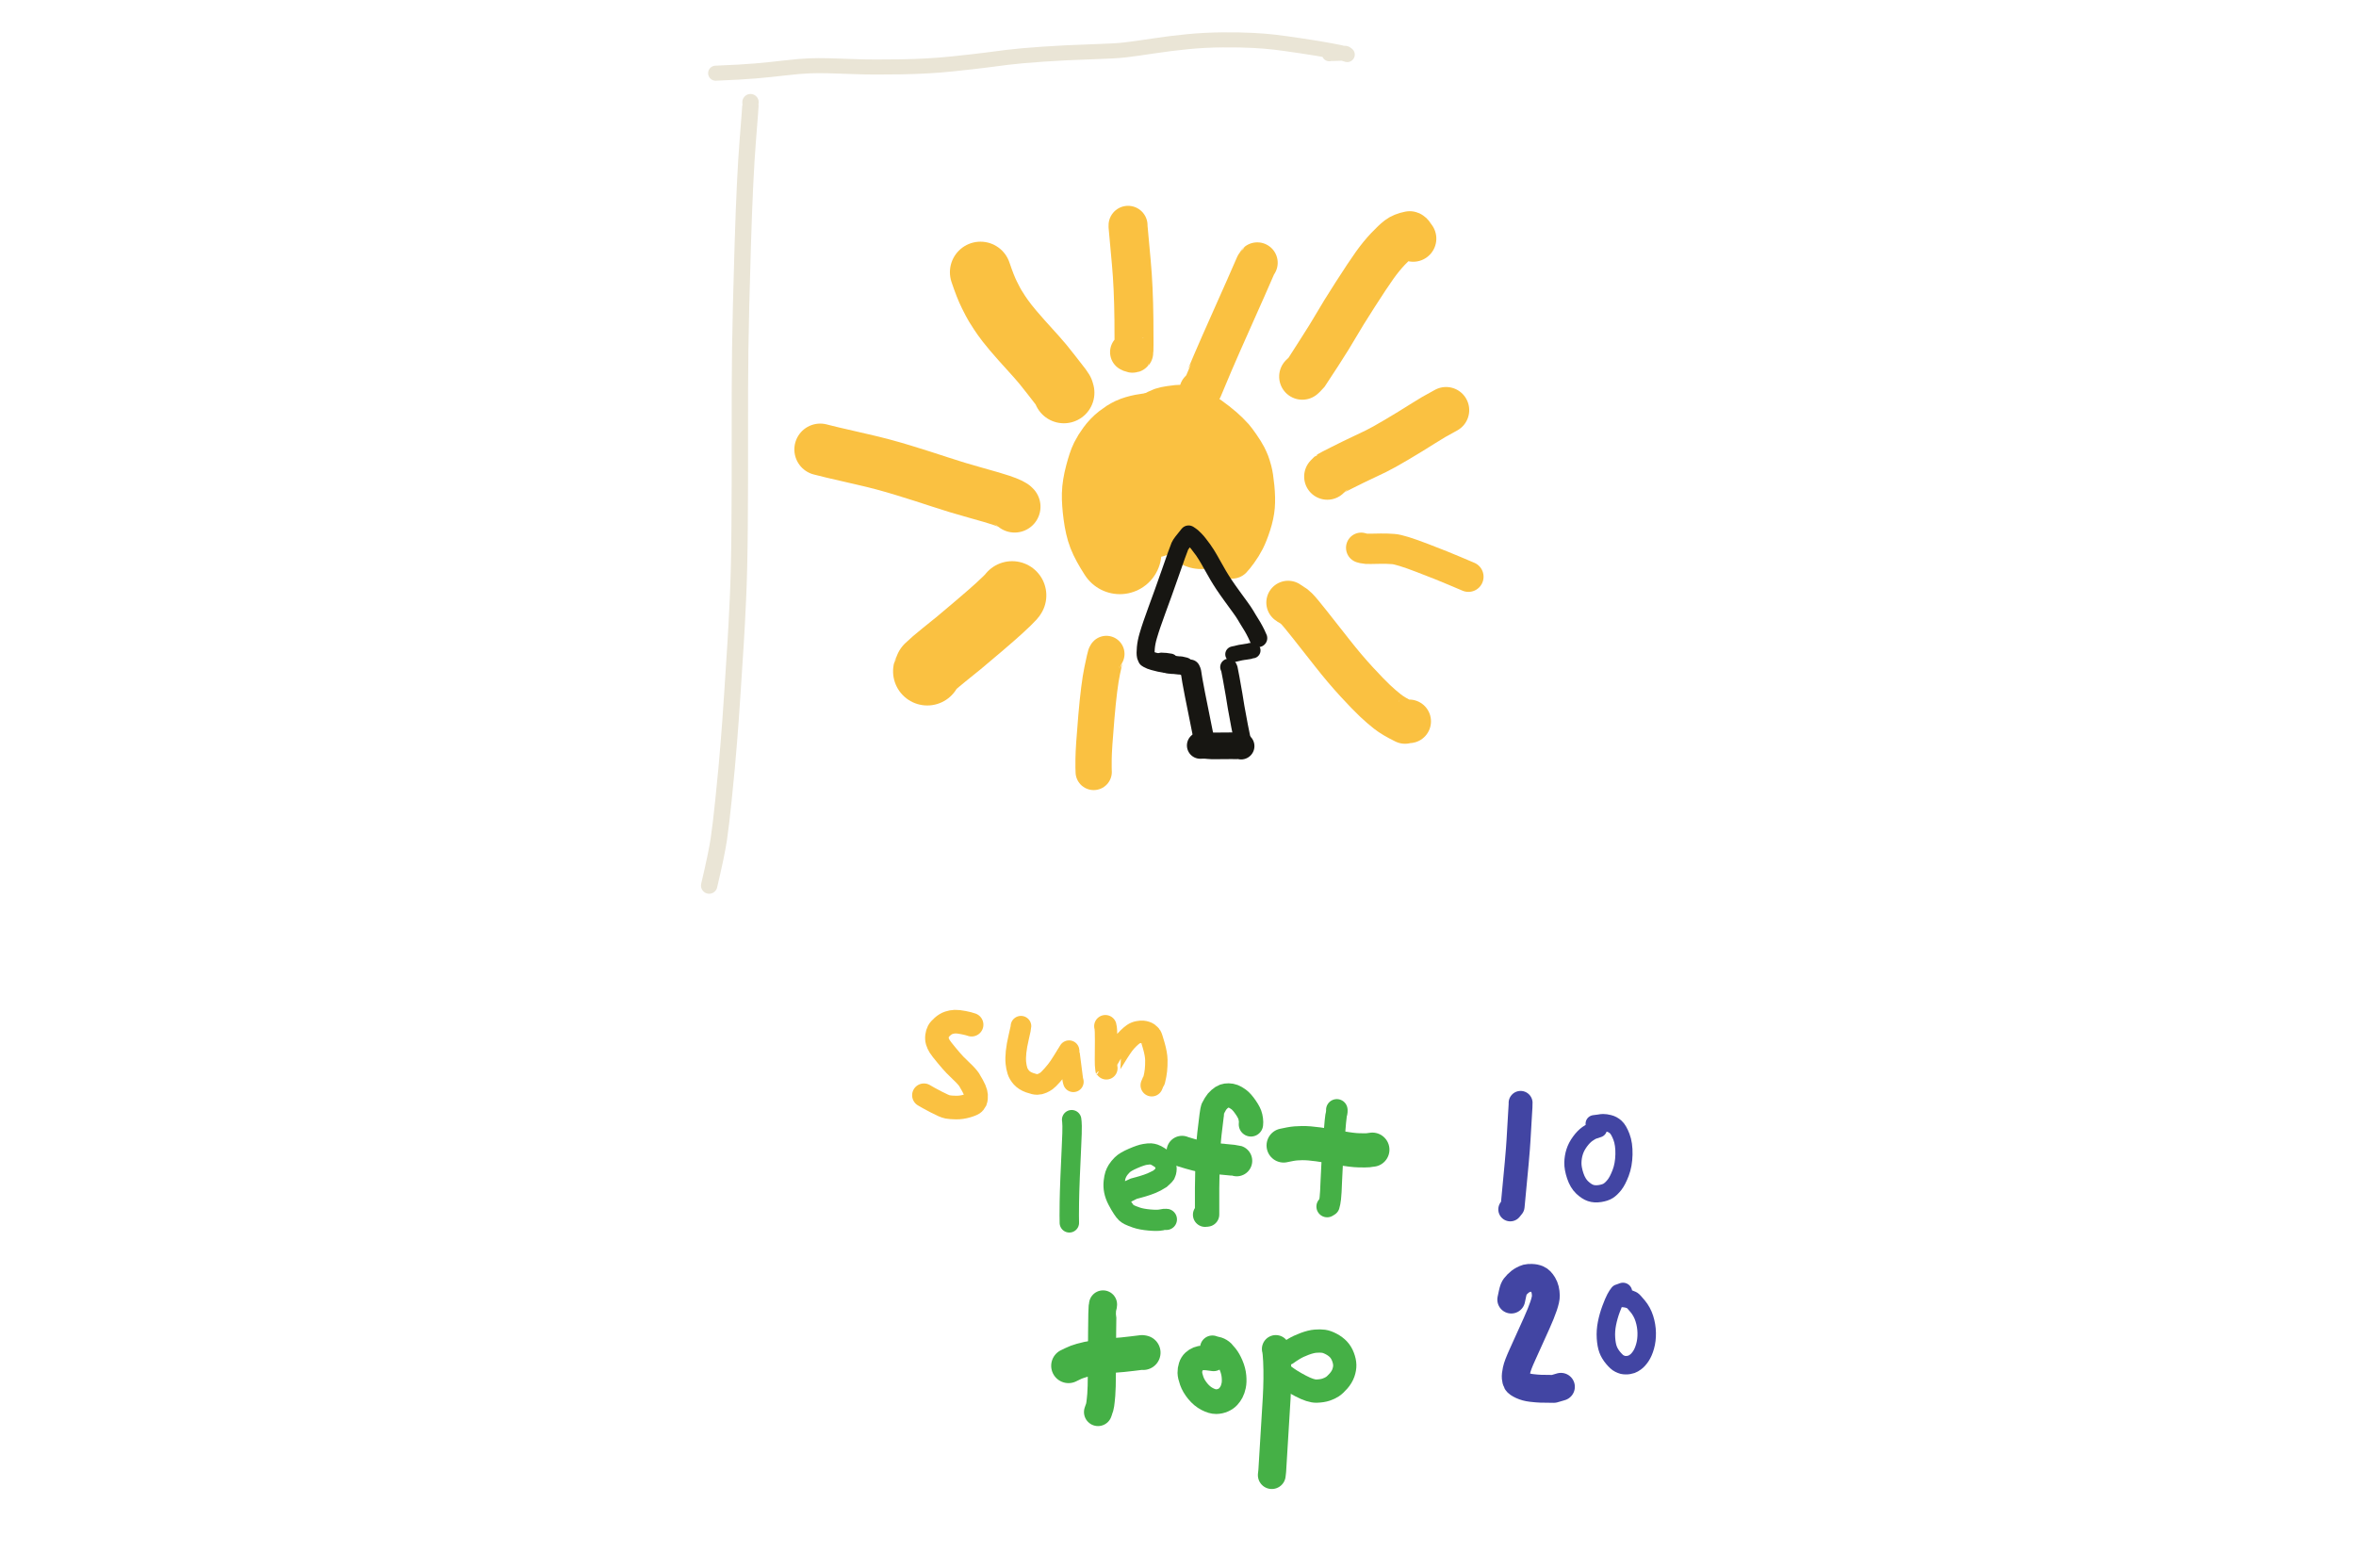
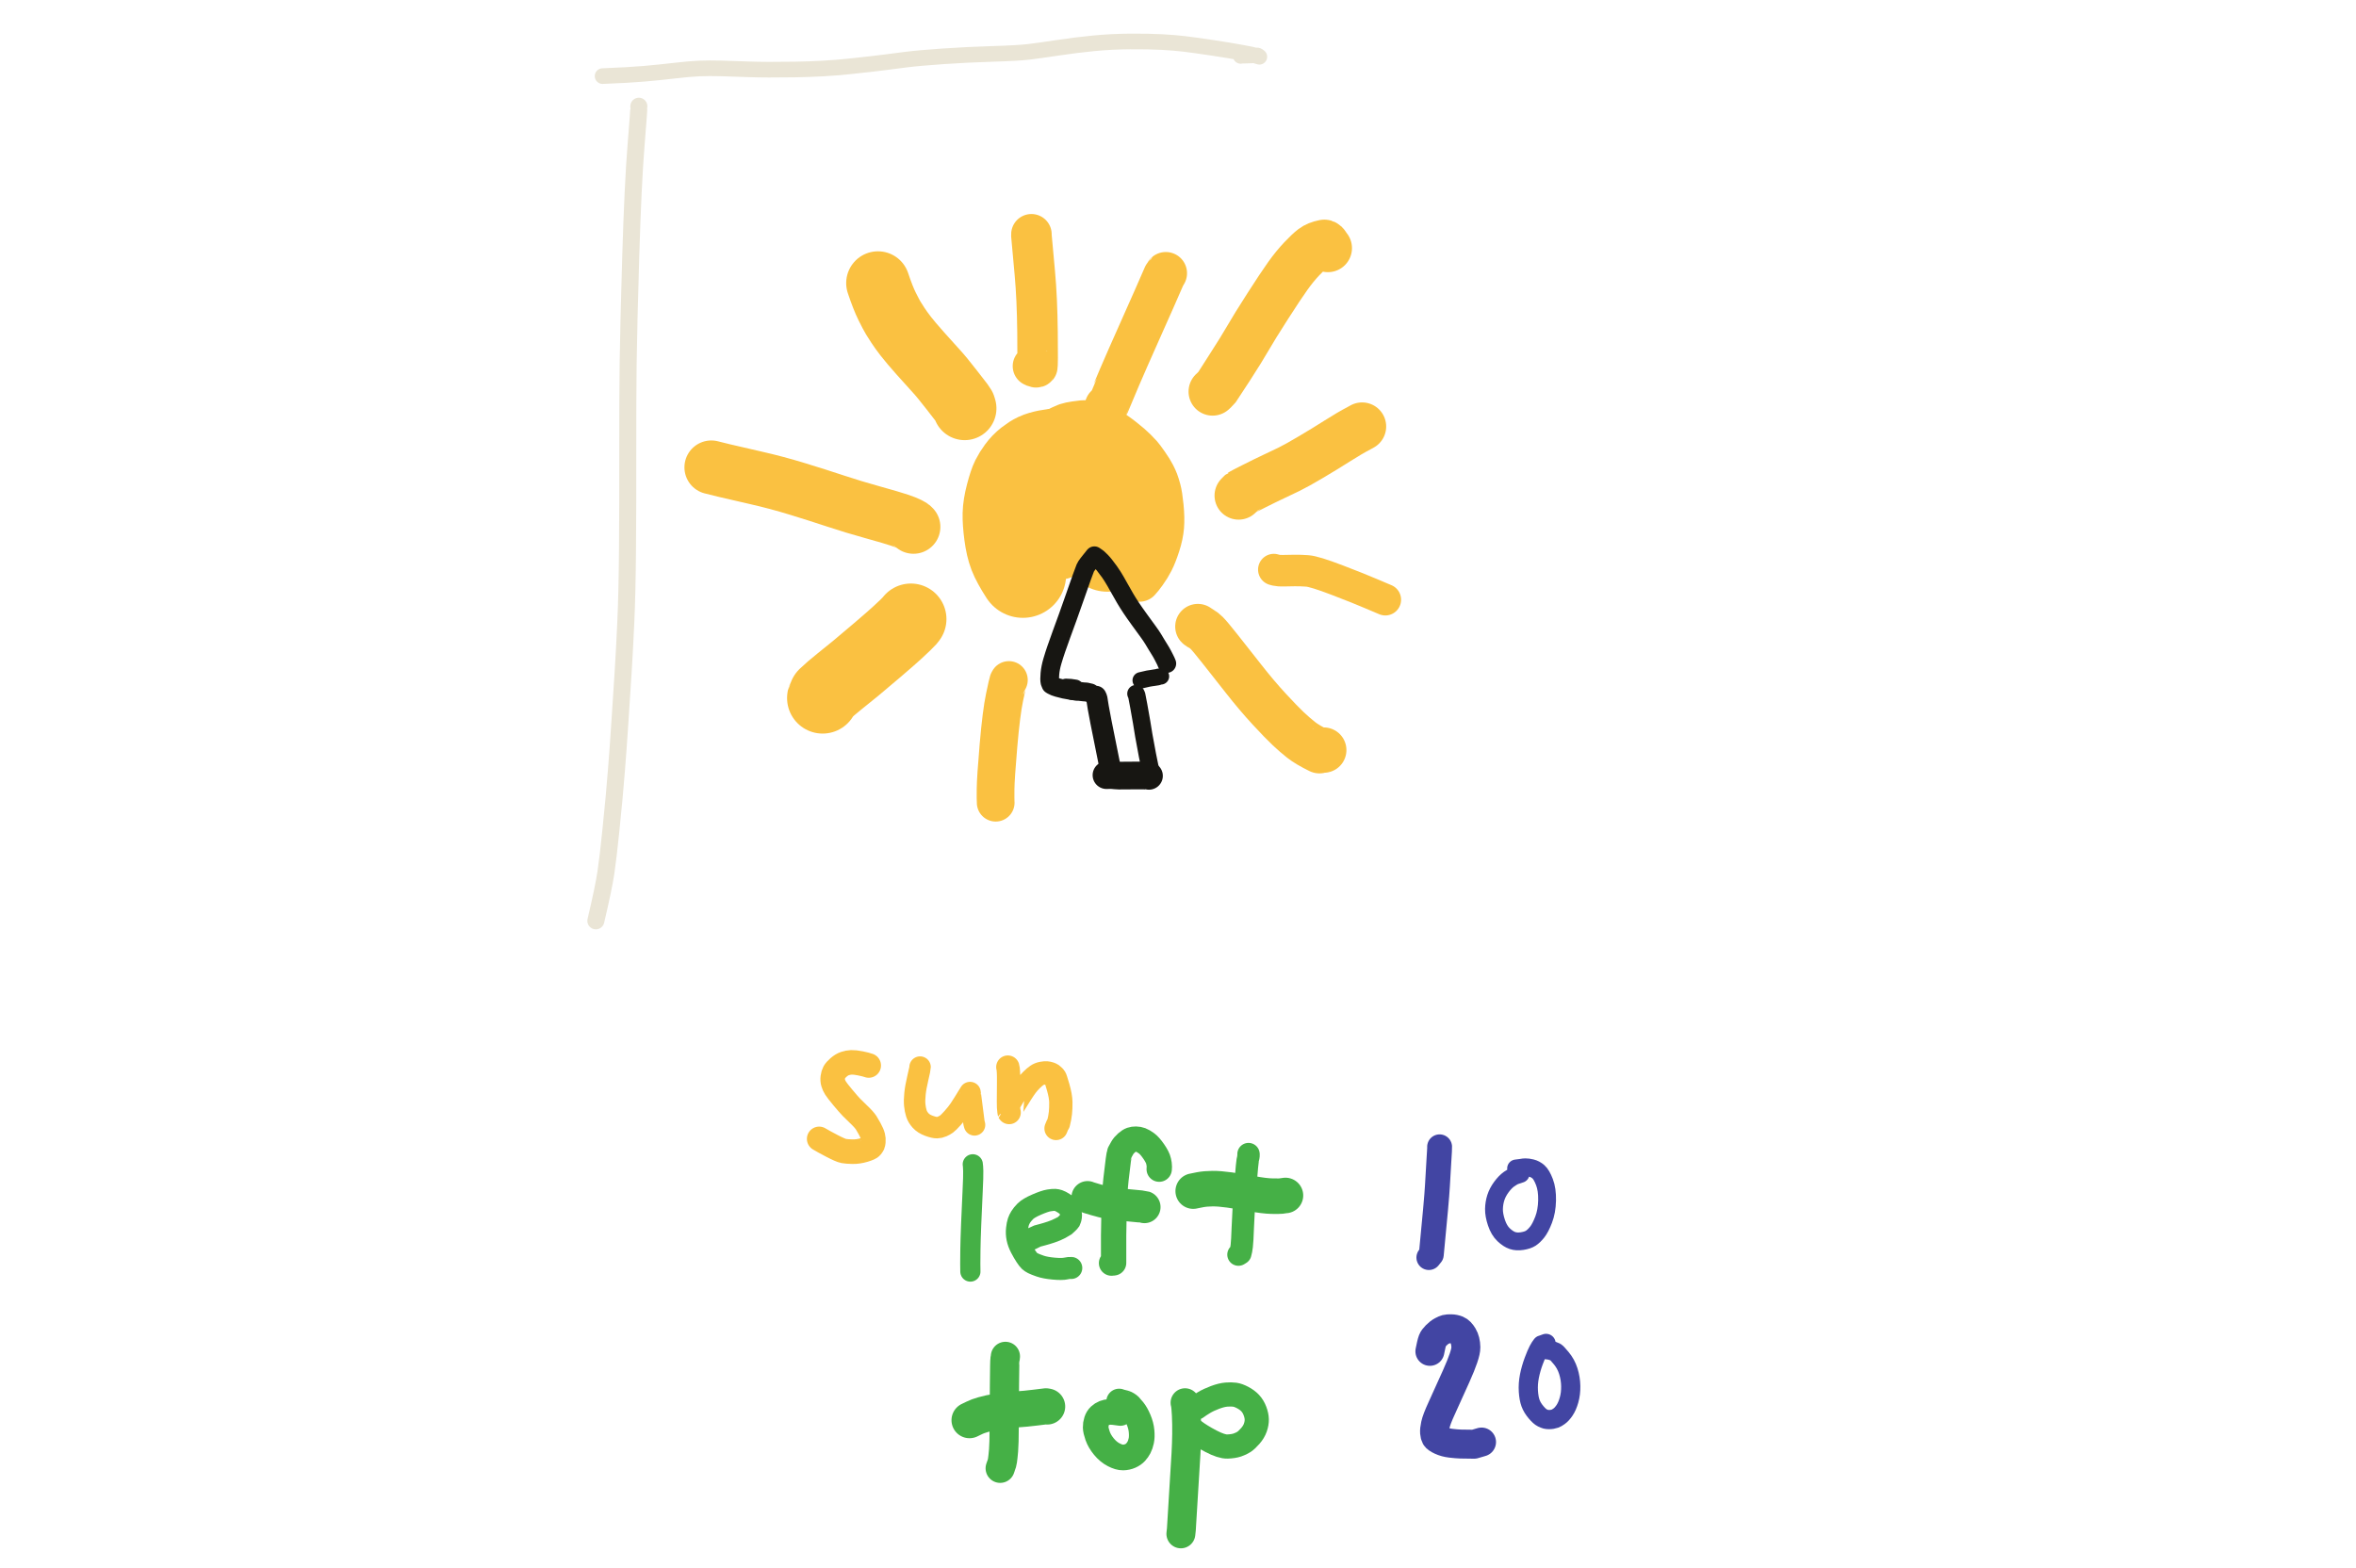
- <svg xmlns="http://www.w3.org/2000/svg" width="4.497in" height="2.993in" version="1.1" viewBox="238.106 92.679 449.572 623.902">
-   <g id="Pen" opacity="1.000" transform="matrix(0, 1, -1, 0, 856.9725, -68.8105)">
+ <svg xmlns="http://www.w3.org/2000/svg" width="4.497in" height="2.993in" version="1.1" viewBox="238.106 92.679 600 600">
+   <g id="Pen" opacity="1.000" transform="matrix(0, 1, -1, 0, 895.9725, -68.8105)">
    <path id="STROKE_a24b28a5-c39b-4cc0-9814-117aecf764c4" opacity="1.000" fill="none" stroke="#fac141" stroke-width="15.952" stroke-opacity="1.000" stroke-linecap="round" stroke-linejoin="round" d="M 329.869 410.047 Q 329.140 409.314 328.312 408.177 Q 327.483 407.039 327.136 406.657 Q 326.790 406.276 326.405 405.787 Q 326.020 405.299 325.612 404.599 Q 325.204 403.898 324.631 402.667 Q 324.057 401.435 323.896 400.989 Q 323.736 400.544 323.590 400.173 Q 323.444 399.803 322.991 397.089 Q 322.539 394.376 322.634 392.624 Q 322.729 390.871 323.479 388.675 Q 324.230 386.479 325.596 384.091 Q 326.962 381.702 329.366 378.659 Q 331.769 375.617 333.304 374.097 Q 334.839 372.578 335.627 371.873 Q 336.416 371.168 338.926 369.424 Q 341.435 367.680 342.996 366.889 Q 344.556 366.099 345.660 365.679 Q 346.765 365.259 348.851 364.690 Q 350.936 364.122 355.351 363.686 Q 359.766 363.250 363.032 363.521 Q 366.297 363.792 370.117 365.029 Q 373.937 366.266 376.292 367.470 Q 378.648 368.673 380.808 370.248 Q 382.969 371.823 383.780 372.618 " />
    <path id="STROKE_8f721662-a53f-4a92-9542-7a371348ba2c" opacity="1.000" fill="none" stroke="#fac141" stroke-width="33.107" stroke-opacity="1.000" stroke-linecap="round" stroke-linejoin="round" d="M 381.367 417.218 Q 376.655 420.259 373.664 421.418 Q 370.673 422.578 365.984 423.188 Q 361.295 423.799 358.189 423.731 Q 355.083 423.663 350.858 422.544 Q 346.633 421.425 344.940 420.574 Q 343.247 419.723 341.387 418.360 Q 339.526 416.997 338.147 415.242 Q 336.768 413.487 336.054 411.967 Q 335.340 410.448 334.825 407.840 Q 334.310 405.232 334.316 403.495 Q 334.323 401.757 334.571 399.851 Q 334.819 397.945 335.626 395.736 Q 336.433 393.527 337.816 391.464 Q 339.198 389.401 340.328 388.191 Q 341.459 386.980 342.991 385.777 Q 344.523 384.574 346.342 383.592 Q 348.162 382.610 348.759 382.363 Q 349.356 382.115 352.184 381.223 Q 355.011 380.331 357.422 380.032 Q 359.833 379.733 361.293 379.850 Q 362.753 379.967 364.308 380.481 Q 365.862 380.994 367.166 381.715 Q 368.471 382.436 369.513 383.251 Q 370.554 384.066 371.365 384.956 " />
    <path id="STROKE_e58052d7-1b25-4c63-ae49-b1dfc3bea57d" opacity="1.000" fill="none" stroke="#fac141" stroke-width="22.897" stroke-opacity="1.000" stroke-linecap="round" stroke-linejoin="round" d="M 371.775 402.906 Q 371.185 403.175 370.123 403.444 Q 369.061 403.714 367.097 403.712 Q 365.132 403.709 364.103 403.552 Q 363.074 403.394 361.660 402.724 Q 360.246 402.053 359.669 401.541 Q 359.093 401.028 358.747 400.409 Q 358.402 399.790 358.392 399.764 Q 358.382 399.737 358.699 397.402 Q 358.715 396.976 360.059 396.554 Q 361.402 396.132 362.668 396.089 Q 363.934 396.047 364.761 396.047 " />
    <path id="STROKE_cdddf332-9191-4ba4-bd11-1244ddad9a36" opacity="1.000" fill="none" stroke="#171612" stroke-width="6.442" stroke-opacity="1.000" stroke-linecap="round" stroke-linejoin="round" d="M 424.771 397.185 Q 424.424 398.986 424.415 400.688 " />
    <path id="STROKE_11272c53-d61f-4027-8d53-7ccc10dc1461" opacity="1.000" fill="none" stroke="#171612" stroke-width="5.071" stroke-opacity="1.000" stroke-linecap="round" stroke-linejoin="round" d="M 425.479 401.422 L 425.232 400.770 L 424.939 400.531 Q 424.935 400.600 425.045 400.549 Q 425.154 400.498 424.957 399.766 " />
    <path id="STROKE_13456345-db92-45d3-8ee0-d282679efaa5" opacity="1.000" fill="none" stroke="#171612" stroke-width="7.153" stroke-opacity="1.000" stroke-linecap="round" stroke-linejoin="round" d="M 425.830 398.184 Q 425.490 400.318 425.254 401.384 Q 425.017 402.451 424.633 403.820 Q 424.248 405.189 423.807 405.938 L 423.471 406.484 L 422.528 406.864 Q 421.548 407.090 419.270 406.879 Q 416.993 406.669 414.481 405.926 Q 411.970 405.184 409.908 404.469 Q 407.847 403.755 404.196 402.438 Q 400.545 401.122 397.495 399.995 Q 394.445 398.869 389.876 397.299 Q 385.308 395.730 382.509 394.714 Q 379.710 393.697 378.808 393.334 Q 377.906 392.970 374.157 389.860 Q 374.620 389.170 374.844 388.871 Q 375.069 388.573 375.254 388.336 Q 375.439 388.098 376.306 387.267 Q 377.174 386.436 377.983 385.827 Q 378.792 385.218 379.343 384.809 Q 379.894 384.399 380.257 384.110 Q 380.619 383.821 382.145 382.857 Q 383.670 381.894 386.099 380.559 Q 388.528 379.223 390.420 378.102 Q 392.313 376.981 394.118 375.781 Q 395.923 374.582 398.750 372.530 Q 401.576 370.478 403.252 369.253 Q 404.928 368.029 406.152 367.295 Q 407.377 366.561 408.173 366.085 Q 408.970 365.608 409.596 365.205 Q 410.223 364.802 410.975 364.363 Q 411.727 363.925 412.225 363.672 Q 412.722 363.419 413.686 362.922 Q 414.649 362.424 415.411 362.141 " />
    <path id="STROKE_88550c73-b779-4ac5-b4d2-298e45643e18" opacity="1.000" fill="none" stroke="#171612" stroke-width="6.288" stroke-opacity="1.000" stroke-linecap="round" stroke-linejoin="round" d="M 420.309 364.391 Q 420.303 364.634 420.466 365.223 L 420.615 365.628 L 420.918 367.569 Q 420.964 368.550 421.845 372.131 " />
    <path id="STROKE_9042e578-26ad-4be2-b821-d9ca2a41034c" opacity="1.000" fill="none" stroke="#171612" stroke-width="7.232" stroke-opacity="1.000" stroke-linecap="round" stroke-linejoin="round" d="M 425.687 398.438 L 425.815 397.367 L 425.951 397.129 L 426.051 396.384 L 426.045 395.799 L 426.285 393.636 L 426.265 393.150 L 426.667 391.406 " />
    <path id="STROKE_d64c4d39-1aa1-40ae-8d7b-27a60cd5b388" opacity="1.000" fill="none" stroke="#171612" stroke-width="8.143" stroke-opacity="1.000" stroke-linecap="round" stroke-linejoin="round" d="M 428.001 389.281 L 428.767 388.941 L 429.782 388.773 Q 430.910 388.668 437.751 387.348 Q 444.593 386.028 454.730 383.943 Q 455.085 383.965 455.743 383.828 " />
    <path id="STROKE_ec29037f-a37e-4d02-b205-39e6f1d0a252" opacity="1.000" fill="none" stroke="#171612" stroke-width="6.674" stroke-opacity="1.000" stroke-linecap="round" stroke-linejoin="round" d="M 426.938 373.953 L 427.555 373.664 Q 427.851 373.593 431.370 372.928 Q 434.890 372.264 437.898 371.772 Q 440.907 371.280 442.928 370.954 Q 444.950 370.628 450.439 369.567 Q 455.928 368.507 457.077 368.109 " />
    <path id="STROKE_3adf50bb-f235-4601-8240-077f79820fb5" opacity="1.000" fill="none" stroke="#171612" stroke-width="10.598" stroke-opacity="1.000" stroke-linecap="round" stroke-linejoin="round" d="M 458.390 368.969 Q 458.237 369.536 458.243 372.875 Q 458.248 376.213 458.286 378.588 Q 458.325 380.962 458.244 381.552 Q 458.163 382.141 458.108 382.974 Q 458.052 383.808 458.119 385.234 " />
    <path id="STROKE_7b8fd1e5-cb8d-4454-94c7-2d703ebb12ba" opacity="1.000" fill="none" stroke="#fac141" stroke-width="24.323" stroke-opacity="1.000" stroke-linecap="round" stroke-linejoin="round" d="M 317.759 439.500 L 316.912 439.754 Q 316.133 440.231 315.882 440.424 Q 315.631 440.617 310.652 444.479 Q 305.673 448.341 303.441 450.415 Q 301.209 452.489 296.824 456.380 Q 292.439 460.272 290.089 462.082 Q 287.739 463.891 286.024 465.011 Q 284.310 466.130 283.148 466.838 Q 281.985 467.546 278.796 469.137 Q 275.607 470.729 269.819 472.672 " />
    <path id="STROKE_1e849e25-7102-4d61-a624-166dbcd44ede" opacity="1.000" fill="none" stroke="#fac141" stroke-width="16.239" stroke-opacity="1.000" stroke-linecap="round" stroke-linejoin="round" d="M 316.967 385.422 Q 316.817 385.294 316.468 384.949 Q 316.118 384.605 316.001 384.510 Q 315.884 384.415 311.449 382.603 Q 307.015 380.790 298.180 376.911 Q 289.344 373.032 283.298 370.303 Q 277.251 367.574 267.045 363.138 Q 266.998 363.077 266.047 362.531 " />
    <path id="STROKE_d666df5a-612e-40ae-9cb7-d6100c735f79" opacity="1.000" fill="none" stroke="#fac141" stroke-width="18.427" stroke-opacity="1.000" stroke-linecap="round" stroke-linejoin="round" d="M 351.130 334.672 L 350.045 333.597 Q 349.885 333.421 347.549 328.784 Q 345.213 324.147 343.833 321.187 Q 342.452 318.227 341.063 315.375 Q 339.675 312.523 336.379 306.957 Q 333.083 301.391 330.138 296.769 Q 327.193 292.146 325.199 288.319 L 324.700 287.422 " />
    <path id="STROKE_cbf1a332-2681-4d7b-96fb-292f85ad25ac" opacity="1.000" fill="none" stroke="#fac141" stroke-width="27.219" stroke-opacity="1.000" stroke-linecap="round" stroke-linejoin="round" d="M 398.403 460.078 L 398.817 460.369 Q 399.574 461.054 400.676 462.188 Q 401.777 463.322 403.720 465.435 Q 405.662 467.548 410.287 472.956 Q 414.913 478.365 417.224 481.172 Q 419.535 483.979 422.286 487.432 Q 425.037 490.886 427.301 493.233 Q 427.429 493.262 428.605 493.844 " />
    <path id="STROKE_1bfbbdbd-8e6a-4914-bd1f-d46c64455055" opacity="1.000" fill="none" stroke="#fac141" stroke-width="17.346" stroke-opacity="1.000" stroke-linecap="round" stroke-linejoin="round" d="M 401.258 350.266 Q 401.462 350.083 402.031 349.047 Q 402.601 348.011 403.751 346.843 Q 404.901 345.675 409.828 341.773 Q 414.756 337.871 421.193 332.821 Q 427.631 327.771 432.786 323.014 Q 437.941 318.258 440.357 315.681 Q 442.772 313.105 444.637 310.739 Q 446.501 308.374 448.777 303.746 Q 448.713 303.500 448.639 303.310 Q 448.566 303.121 448.531 302.094 " />
    <path id="STROKE_20a29e7e-bd50-40ab-9fce-27cf04729fff" opacity="1.000" fill="none" stroke="#fac141" stroke-width="14.432" stroke-opacity="1.000" stroke-linecap="round" stroke-linejoin="round" d="M 421.706 422.578 Q 421.784 422.654 422.174 422.836 Q 422.414 422.987 428.345 424.237 Q 434.275 425.486 446.794 426.560 Q 459.313 427.634 463.489 427.671 Q 467.666 427.708 468.666 427.625 " />
    <path id="STROKE_cfcdd3fd-cf99-4e84-a8e5-d86edd5e8266" opacity="1.000" fill="none" stroke="#fac141" stroke-width="20.576" stroke-opacity="1.000" stroke-linecap="round" stroke-linejoin="round" d="M 363.115 459.078 L 362.659 459.556 Q 362.498 459.751 361.975 460.778 Q 361.452 461.805 360.537 464.489 Q 359.623 467.173 357.546 474.664 Q 355.469 482.156 353.292 488.714 Q 351.114 495.272 348.627 503.376 Q 346.139 511.480 344.336 519.471 Q 342.534 527.462 341.547 531.543 Q 340.560 535.624 340.333 536.438 " />
    <path id="STROKE_bbaec327-6965-4b33-8de1-a4eed849fd4b" opacity="1.000" fill="none" stroke="#fac141" stroke-width="15.508" stroke-opacity="1.000" stroke-linecap="round" stroke-linejoin="round" d="M 301.605 413.359 Q 301.680 413.277 301.829 412.909 Q 301.977 412.542 302.041 412.232 Q 302.105 411.921 301.858 411.703 Q 301.612 411.485 288.660 411.621 Q 275.708 411.758 266.029 412.649 Q 256.351 413.540 251.604 413.958 Q 251.297 413.968 251.143 413.953 " />
    <path id="STROKE_ea03359b-6457-47e0-8c20-7bce992da3d9" opacity="1.000" fill="none" stroke="#fac141" stroke-width="18.411" stroke-opacity="1.000" stroke-linecap="round" stroke-linejoin="round" d="M 311.339 344.625 L 310.866 344.109 Q 309.752 343.038 309.620 342.931 Q 309.487 342.824 302.244 338.147 Q 295.000 333.470 290.822 331.069 Q 286.643 328.668 278.718 323.584 Q 270.792 318.500 267.082 315.848 Q 263.373 313.195 260.572 310.543 Q 257.770 307.890 256.528 306.272 Q 255.285 304.653 254.740 301.880 Q 254.841 301.563 255.363 301.249 Q 255.885 300.935 256.438 300.500 " />
    <path id="STROKE_caa4d407-966d-44f8-ad57-ca8b07e0afc1" opacity="1.000" fill="none" stroke="#fac141" stroke-width="12.059" stroke-opacity="1.000" stroke-linecap="round" stroke-linejoin="round" d="M 379.456 321.203 Q 379.551 320.872 379.735 320.164 Q 379.919 319.456 379.885 317.483 Q 379.850 315.510 379.810 313.338 Q 379.769 311.166 379.967 308.390 Q 380.165 305.614 383.499 296.921 Q 386.834 288.227 388.607 284.144 Q 390.380 280.062 390.982 278.531 " />
    <path id="STROKE_e98744d0-403c-4ca7-9f19-61f46455ca8f" opacity="1.000" fill="none" stroke="#45b046" stroke-width="7.725" stroke-opacity="1.000" stroke-linecap="round" stroke-linejoin="round" d="M 607.046 436.391 Q 607.656 436.278 609.572 436.218 Q 611.487 436.158 617.642 436.459 Q 623.798 436.761 629.998 437.010 Q 636.198 437.258 639.767 437.305 Q 643.336 437.352 645.098 437.350 Q 646.861 437.347 648.087 437.312 " />
    <path id="STROKE_60746434-0690-4cf1-a42a-52d9e746297a" opacity="1.000" fill="none" stroke="#45b046" stroke-width="8.427" stroke-opacity="1.000" stroke-linecap="round" stroke-linejoin="round" d="M 646.711 398.703 Q 646.612 399.251 646.930 400.779 Q 647.248 402.306 646.956 405.492 Q 646.663 408.677 645.998 410.597 Q 645.332 412.517 644.913 413.348 Q 644.494 414.179 644.023 414.686 Q 643.552 415.193 642.202 416.088 Q 640.852 416.982 638.971 417.968 Q 637.090 418.954 635.303 419.307 Q 633.517 419.661 631.747 419.460 Q 629.977 419.259 629.045 418.941 Q 628.113 418.624 627.170 418.041 Q 626.228 417.459 625.022 416.274 Q 623.816 415.089 622.462 411.954 Q 621.108 408.819 620.861 407.243 Q 620.614 405.667 620.656 404.968 Q 620.698 404.269 620.942 403.534 Q 621.185 402.800 621.912 401.661 Q 622.639 400.521 623.097 400.062 Q 623.555 399.603 623.765 399.462 Q 623.976 399.321 624.908 399.067 Q 625.839 398.814 626.495 398.813 Q 627.151 398.813 627.766 398.972 Q 628.382 399.130 628.595 399.252 Q 628.807 399.373 629.584 400.184 Q 630.362 400.994 630.539 401.215 Q 630.715 401.435 631.518 402.957 Q 632.320 404.479 632.949 406.344 Q 633.578 408.209 633.989 409.780 Q 634.400 411.350 634.499 411.675 Q 634.597 412.000 635.706 414.219 " />
    <path id="STROKE_1dbf6352-83b6-45e5-a7bf-5c198ab8d0c9" opacity="1.000" fill="none" stroke="#45b046" stroke-width="9.692" stroke-opacity="1.000" stroke-linecap="round" stroke-linejoin="round" d="M 608.901 365.062 Q 608.369 365.022 607.817 365.005 Q 607.264 364.988 605.831 365.294 Q 604.397 365.600 602.148 367.147 Q 599.899 368.694 599.000 369.933 Q 598.100 371.172 597.760 372.077 Q 597.420 372.982 597.406 373.962 Q 597.391 374.943 597.664 375.727 Q 597.937 376.512 598.837 377.548 Q 599.737 378.585 600.780 379.195 Q 601.823 379.805 602.546 380.171 Q 603.269 380.537 612.788 381.592 Q 622.307 382.647 644.772 382.502 Q 644.820 382.470 644.780 382.711 Q 644.741 382.951 644.856 383.297 " />
    <path id="STROKE_e0743dea-3a57-4438-8ee6-6fbeb832d77a" opacity="1.000" fill="none" stroke="#45b046" stroke-width="12.317" stroke-opacity="1.000" stroke-linecap="round" stroke-linejoin="round" d="M 623.408 370.703 Q 623.216 371.286 622.833 375.723 Q 622.451 380.159 622.061 383.086 Q 621.672 386.013 619.752 392.172 L 619.615 392.469 " />
    <path id="STROKE_61adea20-d5ef-4961-9689-3b258dcff11c" opacity="1.000" fill="none" stroke="#45b046" stroke-width="8.555" stroke-opacity="1.000" stroke-linecap="round" stroke-linejoin="round" d="M 603.128 330.891 L 603.503 330.850 L 604.463 330.979 Q 605.548 331.380 615.814 332.138 Q 626.080 332.897 631.255 333.073 Q 636.430 333.250 638.304 333.475 Q 640.177 333.701 641.158 334.012 Q 641.208 334.093 641.605 334.734 " />
    <path id="STROKE_f2289794-c7f9-4cd5-bb9d-56d9aaea767d" opacity="1.000" fill="none" stroke="#45b046" stroke-width="13.597" stroke-opacity="1.000" stroke-linecap="round" stroke-linejoin="round" d="M 618.969 316.750 Q 619.025 317.358 619.080 317.626 Q 619.134 317.893 619.206 318.514 Q 619.278 319.134 619.227 321.967 Q 619.176 324.799 618.276 329.670 Q 617.377 334.541 616.857 338.277 Q 616.337 342.013 616.357 344.676 Q 616.378 347.339 616.776 349.447 Q 617.174 351.555 617.301 352.047 " />
    <path id="STROKE_7283cdd4-5649-48e2-a4a9-23ab1e197c2a" opacity="1.000" fill="none" stroke="#fac141" stroke-width="9.390" stroke-opacity="1.000" stroke-linecap="round" stroke-linejoin="round" d="M 569.236 476.203 Q 568.833 477.298 568.407 479.442 Q 567.982 481.586 568.030 482.825 Q 568.078 484.065 568.488 485.294 Q 568.897 486.524 569.973 487.750 Q 571.048 488.975 571.821 489.386 Q 572.593 489.797 573.745 489.953 Q 574.897 490.110 575.897 489.810 Q 576.897 489.509 577.883 488.894 Q 578.868 488.279 581.489 486.097 Q 584.110 483.916 585.222 482.834 Q 586.334 481.751 587.633 480.379 Q 588.932 479.007 589.731 478.299 Q 590.529 477.591 591.127 477.191 Q 591.724 476.792 593.485 475.827 Q 595.245 474.862 596.343 474.594 Q 597.442 474.327 598.334 474.431 Q 599.227 474.535 599.502 474.659 Q 599.778 474.784 600.333 475.229 Q 600.889 475.675 601.569 477.956 Q 602.250 480.237 602.212 482.382 Q 602.175 484.527 601.958 485.741 Q 601.742 486.956 599.965 490.351 Q 598.187 493.746 597.312 495.172 " />
    <path id="STROKE_518ab4c4-1e6f-4173-8f28-dc17f78f5ab6" opacity="1.000" fill="none" stroke="#fac141" stroke-width="8.208" stroke-opacity="1.000" stroke-linecap="round" stroke-linejoin="round" d="M 569.841 456.562 Q 570.440 456.567 573.983 457.408 Q 577.526 458.248 580.071 458.508 Q 582.617 458.768 584.370 458.597 Q 586.124 458.425 587.563 457.970 Q 589.002 457.514 590.281 456.359 Q 591.561 455.203 592.301 453.174 Q 593.042 451.145 593.018 450.090 Q 592.995 449.035 592.549 448.056 Q 592.104 447.077 591.609 446.392 Q 591.114 445.707 589.341 444.114 Q 587.568 442.520 585.965 441.433 Q 584.362 440.346 579.587 437.430 Q 579.428 437.430 591.215 435.922 L 591.956 435.719 " />
    <path id="STROKE_4165ebdd-3f5d-4f13-a23a-a60c10ac40e1" opacity="1.000" fill="none" stroke="#fac141" stroke-width="8.914" stroke-opacity="1.000" stroke-linecap="round" stroke-linejoin="round" d="M 569.841 422.984 Q 570.922 422.642 575.663 422.691 Q 580.403 422.740 583.066 422.742 Q 585.730 422.743 586.599 422.587 Q 587.468 422.431 587.418 422.454 Q 587.367 422.477 584.650 420.818 Q 581.932 419.158 579.957 417.888 Q 577.981 416.619 576.928 415.820 Q 575.874 415.021 574.748 413.887 Q 573.621 412.753 573.007 411.847 Q 572.392 410.941 572.204 409.834 Q 572.016 408.727 572.067 408.127 Q 572.117 407.527 572.316 406.931 Q 572.515 406.335 572.733 406.022 Q 572.952 405.709 573.230 405.448 Q 573.508 405.188 573.765 404.958 Q 574.021 404.728 577.508 403.728 Q 580.996 402.727 583.284 402.695 Q 585.571 402.663 587.407 402.859 Q 589.242 403.054 591.339 403.589 Q 591.795 403.947 593.331 404.531 " />
    <path id="STROKE_e7b93c09-bb2d-437e-bf06-2e259761ad31" opacity="1.000" fill="none" stroke="#4245a3" stroke-width="9.526" stroke-opacity="1.000" stroke-linecap="round" stroke-linejoin="round" d="M 600.355 257.766 Q 600.958 257.726 605.548 258.031 Q 610.138 258.335 615.204 258.596 Q 620.270 258.858 641.585 260.942 Q 641.800 261.101 642.730 261.875 " />
    <path id="STROKE_87d40290-e1d8-4747-9ec8-41f650fefeba" opacity="1.000" fill="none" stroke="#4245a3" stroke-width="6.826" stroke-opacity="1.000" stroke-linecap="round" stroke-linejoin="round" d="M 608.630 228.500 Q 608.491 227.077 608.349 226.396 Q 608.206 225.715 608.188 224.875 Q 608.170 224.035 608.514 222.596 Q 608.858 221.158 609.921 219.949 Q 610.984 218.741 613.851 217.644 Q 616.718 216.547 620.873 216.639 Q 625.029 216.731 628.230 217.959 Q 631.431 219.187 632.998 220.441 Q 634.565 221.694 635.331 222.885 Q 636.096 224.076 636.427 226.180 Q 636.758 228.284 636.206 229.907 Q 635.655 231.531 633.996 233.279 Q 632.337 235.028 629.376 236.016 Q 626.415 237.005 624.144 236.959 Q 621.873 236.914 619.808 236.253 Q 617.743 235.592 615.764 234.141 Q 613.784 232.689 612.700 231.165 Q 611.617 229.642 611.294 228.597 Q 610.971 227.552 610.694 226.781 " />
    <path id="STROKE_2d42f2bf-6e10-40db-9f4a-f8d58a6b0313" opacity="1.000" fill="none" stroke="#4245a3" stroke-width="11.079" stroke-opacity="1.000" stroke-linecap="round" stroke-linejoin="round" d="M 678.623 261.484 Q 677.327 261.219 676.236 260.980 Q 675.145 260.742 674.382 260.456 Q 673.620 260.171 672.500 259.064 Q 671.381 257.958 670.822 256.887 Q 670.263 255.817 670.115 255.261 Q 669.968 254.705 669.986 253.404 Q 670.005 252.103 670.469 250.974 Q 670.934 249.844 672.676 248.802 Q 674.419 247.760 677.090 247.713 Q 679.762 247.667 688.094 251.408 Q 696.425 255.149 700.566 257.046 Q 704.707 258.944 706.681 259.365 Q 708.655 259.787 709.712 259.692 Q 710.769 259.597 711.373 259.270 Q 711.977 258.942 712.754 257.272 Q 713.530 255.602 713.784 253.428 Q 714.039 251.253 714.091 249.759 Q 714.142 248.264 714.164 244.568 Q 714.017 244.135 713.327 241.719 " />
    <path id="STROKE_487bf0d5-e72f-4a2d-9751-3f896b7482e6" opacity="1.000" fill="none" stroke="#4245a3" stroke-width="7.347" stroke-opacity="1.000" stroke-linecap="round" stroke-linejoin="round" d="M 677.893 218.031 Q 677.927 217.238 678.061 216.243 Q 678.196 215.247 678.474 214.487 Q 678.753 213.727 678.932 213.362 Q 679.111 212.997 681.260 211.204 Q 683.408 209.410 686.195 208.524 Q 688.983 207.639 691.886 207.588 Q 694.788 207.537 697.238 208.235 Q 699.688 208.932 701.210 209.973 Q 702.733 211.014 703.448 212.018 Q 704.163 213.021 704.355 213.582 Q 704.547 214.142 704.646 214.732 Q 704.745 215.321 704.729 216.008 Q 704.712 216.695 704.604 217.138 Q 704.495 217.581 704.047 218.514 Q 703.598 219.446 701.923 220.869 Q 700.249 222.292 698.483 222.953 Q 696.716 223.615 693.885 223.797 Q 691.054 223.979 688.124 223.400 Q 685.193 222.821 682.359 221.763 Q 679.524 220.705 678.216 220.006 Q 676.908 219.308 676.160 218.698 Q 676.113 218.486 675.580 217.031 " />
    <path id="STROKE_3b914e08-2fbc-4cd3-a8af-e4ad6acb8224" opacity="1.000" fill="none" stroke="#45b046" stroke-width="11.170" stroke-opacity="1.000" stroke-linecap="round" stroke-linejoin="round" d="M 680.540 423.906 Q 681.153 423.939 681.544 424.064 Q 681.935 424.189 691.593 424.271 Q 701.251 424.352 707.611 424.372 Q 713.971 424.391 716.557 424.613 Q 719.143 424.834 720.368 425.023 Q 721.594 425.211 722.484 425.599 L 723.374 425.906 " />
    <path id="STROKE_c9b8a8c0-bd94-4adc-9373-88a74097c3d2" opacity="1.000" fill="none" stroke="#45b046" stroke-width="13.793" stroke-opacity="1.000" stroke-linecap="round" stroke-linejoin="round" d="M 699.737 407.922 L 699.651 408.392 Q 699.682 408.753 700.150 412.443 Q 700.617 416.132 700.852 419.752 Q 701.087 423.372 701.630 426.775 Q 702.173 430.179 702.840 432.435 Q 703.506 434.690 704.046 435.729 Q 704.586 436.767 704.969 437.641 " />
    <path id="STROKE_0a3eb19c-7d25-4843-91a4-870c27e2dd06" opacity="1.000" fill="none" stroke="#45b046" stroke-width="9.818" stroke-opacity="1.000" stroke-linecap="round" stroke-linejoin="round" d="M 697.820 380.391 Q 697.942 380.271 698.112 379.465 Q 698.281 378.659 698.417 378.226 Q 698.552 377.792 698.886 377.246 Q 699.220 376.701 699.559 376.360 Q 699.898 376.020 701.184 374.976 Q 702.470 373.933 704.729 372.967 Q 706.989 372.001 709.178 371.806 Q 711.368 371.610 712.867 371.933 Q 714.366 372.256 715.368 372.783 Q 716.371 373.310 717.230 374.095 Q 718.089 374.880 718.649 376.143 Q 719.209 377.405 719.237 378.900 Q 719.264 380.395 718.195 382.461 Q 717.125 384.526 715.084 386.205 Q 713.042 387.884 710.984 388.609 Q 708.925 389.335 707.722 389.360 Q 706.518 389.386 705.299 388.997 Q 704.079 388.609 703.340 387.807 Q 702.601 387.006 702.232 386.072 Q 701.863 385.138 701.801 384.015 Q 701.739 382.893 702.197 379.922 " />
    <path id="STROKE_bbc4003b-90fa-4794-b9ff-ae9fd9bf98ba" opacity="1.000" fill="none" stroke="#45b046" stroke-width="11.060" stroke-opacity="1.000" stroke-linecap="round" stroke-linejoin="round" d="M 698.278 355.172 Q 699.429 354.843 702.972 354.675 Q 706.516 354.508 710.278 354.556 Q 714.041 354.605 717.805 354.814 Q 721.569 355.023 746.755 356.577 L 748.469 356.766 " />
    <path id="STROKE_c7587685-935a-45a0-bb33-3b1470d3d8bb" opacity="1.000" fill="none" stroke="#45b046" stroke-width="9.254" stroke-opacity="1.000" stroke-linecap="round" stroke-linejoin="round" d="M 700.133 350.797 Q 699.343 349.760 698.259 347.970 Q 697.176 346.181 696.245 343.674 Q 695.315 341.168 695.172 339.334 Q 695.028 337.500 695.210 336.164 Q 695.393 334.828 696.311 333.097 Q 697.230 331.366 698.450 330.226 Q 699.670 329.086 701.435 328.422 Q 703.201 327.758 704.668 327.727 Q 706.136 327.695 707.795 328.272 Q 709.455 328.848 711.004 330.205 Q 712.553 331.562 713.252 332.612 Q 713.951 333.662 714.457 335.158 Q 714.964 336.654 715.045 338.940 Q 715.127 341.226 712.995 345.283 Q 710.864 349.340 709.013 351.719 " />
    <path id="STROKE_301c557c-7899-4433-97a4-f516f7198fee" opacity="1.000" fill="none" stroke="#eae5d6" stroke-width="5.981" stroke-opacity="1.000" stroke-linecap="round" stroke-linejoin="round" d="M 182.881 333.875 Q 182.852 333.761 182.762 331.790 Q 182.672 329.819 182.658 328.816 Q 182.645 327.813 182.700 327.536 Q 182.755 327.260 183.210 326.735 Q 183.164 326.949 182.983 327.530 Q 182.802 328.110 182.676 328.381 Q 182.550 328.653 181.660 333.394 Q 180.769 338.136 179.740 345.034 Q 178.711 351.932 178.277 355.572 Q 177.844 359.212 177.579 364.102 Q 177.314 368.992 177.358 376.188 Q 177.403 383.384 178.074 390.228 Q 178.744 397.072 179.784 403.918 Q 180.824 410.765 181.321 414.879 Q 181.818 418.992 182.111 428.751 Q 182.405 438.510 183.043 447.759 Q 183.682 457.009 184.304 461.948 Q 184.925 466.888 185.413 470.568 Q 185.902 474.249 186.902 483.703 Q 187.902 493.157 188.084 504.339 Q 188.266 515.521 188.020 522.010 Q 187.774 528.499 187.662 532.876 Q 187.549 537.253 187.695 540.947 Q 187.840 544.640 188.522 550.475 Q 189.204 556.310 189.711 562.082 Q 190.219 567.853 190.614 578.047 " />
    <path id="STROKE_62e28b6a-2b36-4b77-8210-a7ffb76b8c45" opacity="1.000" fill="none" stroke="#eae5d6" stroke-width="6.509" stroke-opacity="1.000" stroke-linecap="round" stroke-linejoin="round" d="M 202.140 564.172 L 202.545 564.183 Q 202.925 564.089 217.373 565.257 Q 231.821 566.426 259.133 567.255 Q 286.444 568.084 300.470 568.262 Q 314.495 568.439 334.629 568.406 Q 354.762 568.372 371.683 568.512 Q 388.603 568.653 399.613 569.162 Q 410.622 569.671 417.444 570.103 Q 424.266 570.536 436.900 571.358 Q 449.534 572.180 456.645 572.778 Q 463.756 573.377 466.861 573.649 Q 469.967 573.921 479.659 574.907 Q 489.352 575.893 495.315 576.766 Q 501.279 577.639 513.876 580.625 " />
  </g>
</svg>
